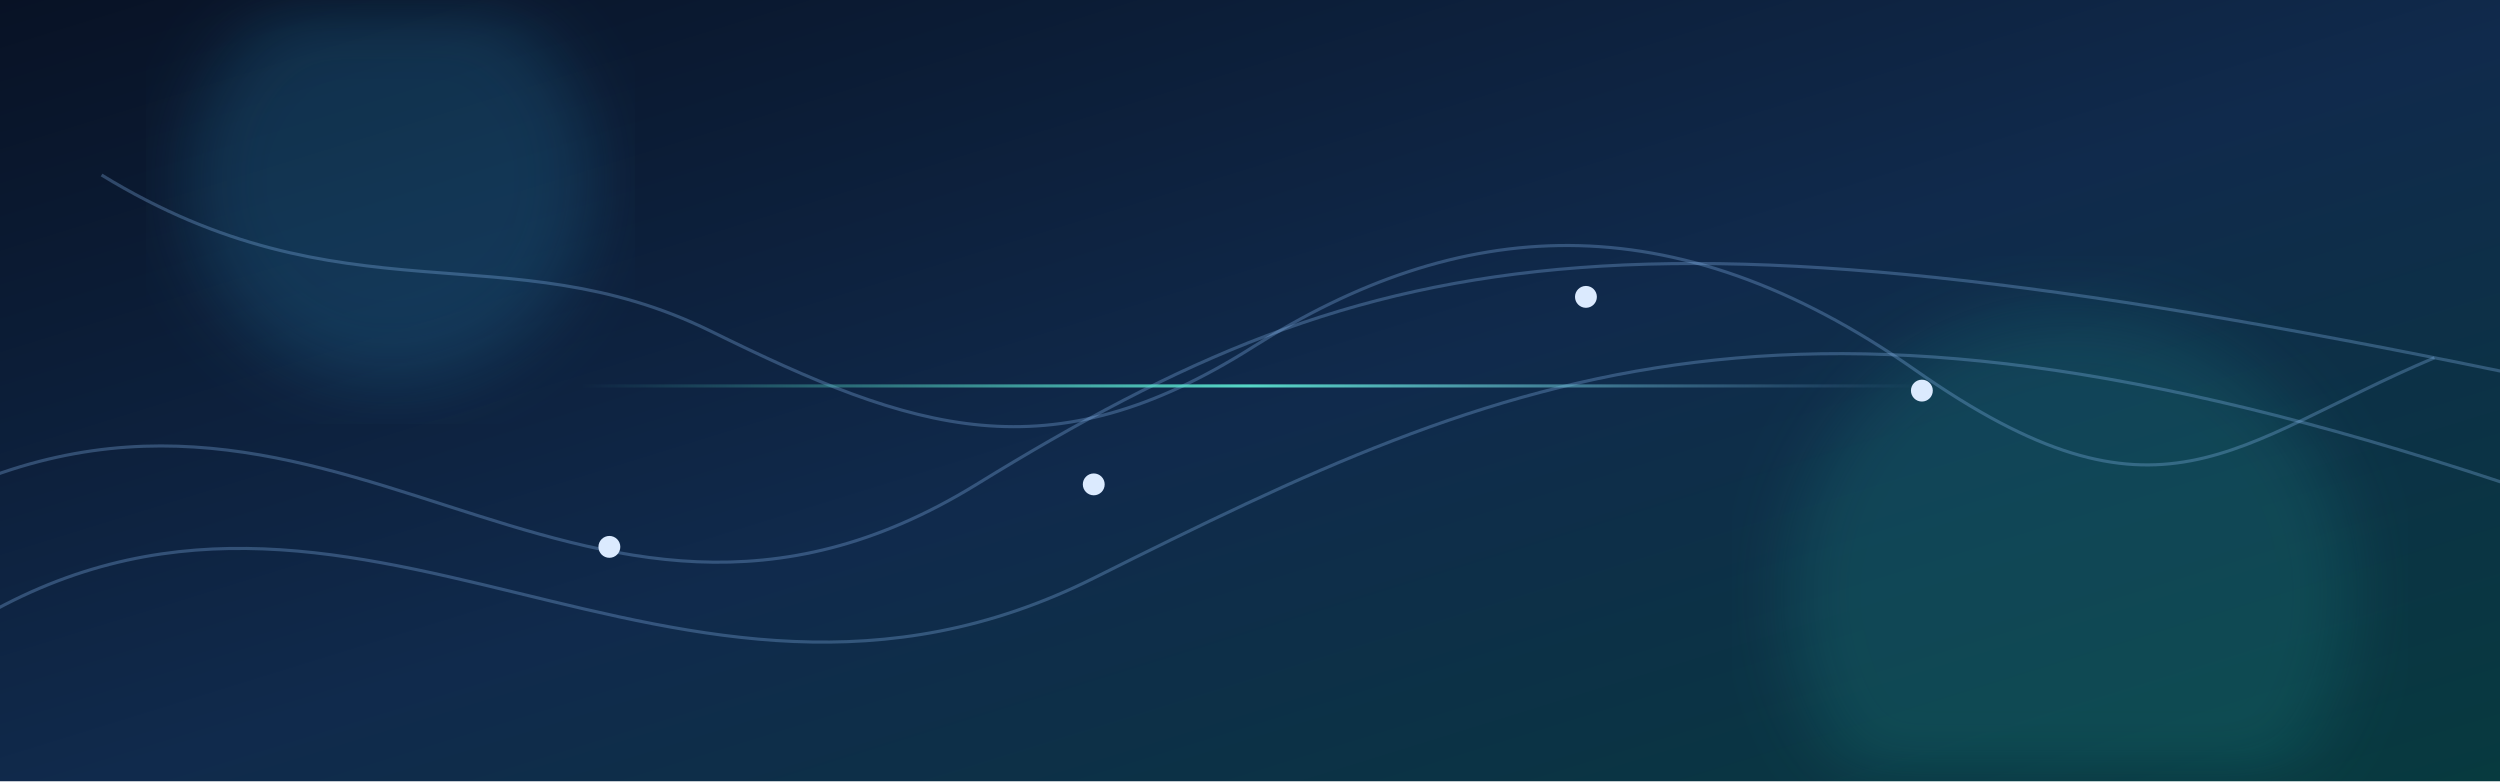
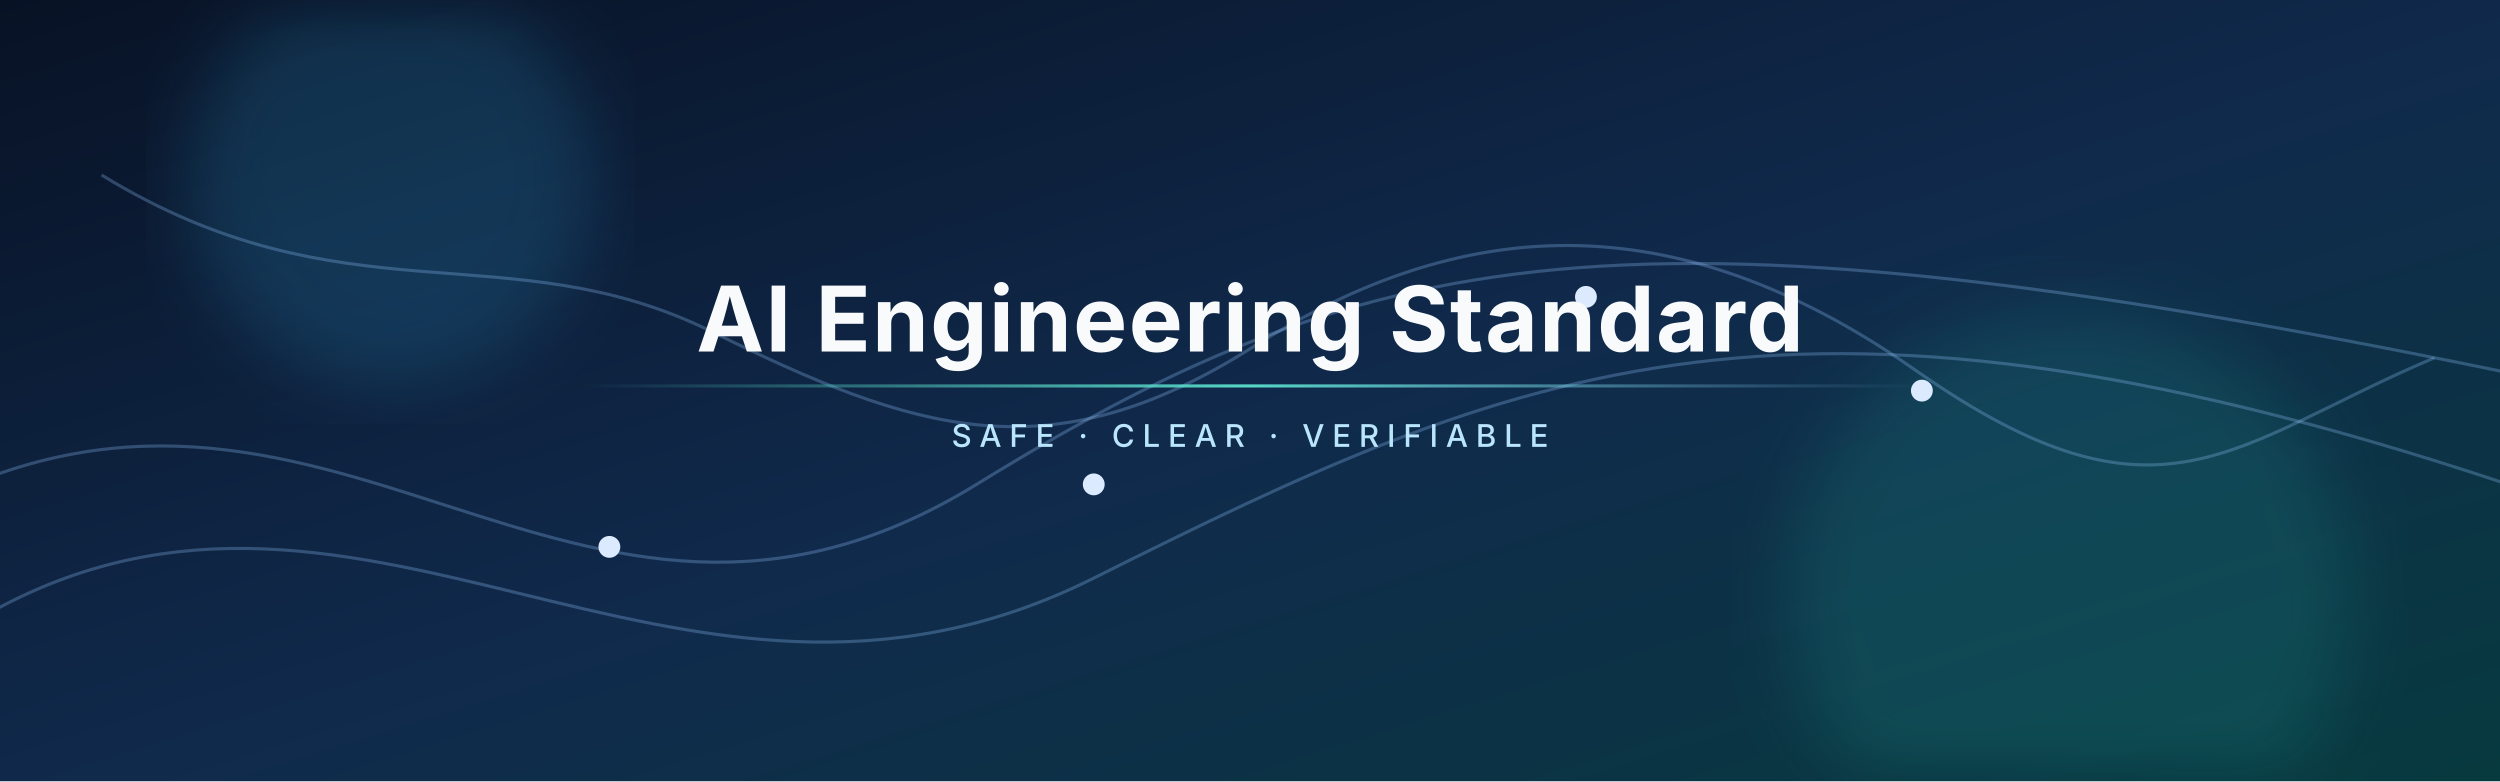
<svg xmlns="http://www.w3.org/2000/svg" width="1600" height="500" viewBox="0 0 1600 500" role="img" aria-label="Abstract engineering standards banner">
  <defs>
    <linearGradient id="bg" x1="0" y1="0" x2="1" y2="1">
      <stop offset="0" stop-color="#081225" />
      <stop offset="0.52" stop-color="#102a4c" />
      <stop offset="1" stop-color="#073a3f" />
    </linearGradient>
    <linearGradient id="line" x1="0" y1="0" x2="1" y2="0">
      <stop offset="0" stop-color="#5eead4" stop-opacity="0" />
      <stop offset="0.5" stop-color="#5eead4" stop-opacity="0.9" />
      <stop offset="1" stop-color="#93c5fd" stop-opacity="0" />
    </linearGradient>
    <filter id="blur">
      <feGaussianBlur stdDeviation="22" />
    </filter>
  </defs>
  <rect width="1600" height="500" fill="url(#bg)" />
  <circle cx="250" cy="115" r="130" fill="#38bdf8" opacity="0.16" filter="url(#blur)" />
  <circle cx="1325" cy="380" r="180" fill="#2dd4bf" opacity="0.13" filter="url(#blur)" />
  <g fill="none" stroke="#93c5fd" stroke-opacity="0.28" stroke-width="2">
    <path d="M-60 330C210 180 365 470 625 310S1050 120 1660 250" />
    <path d="M-20 400C225 250 430 505 700 370s450-215 920-55" />
    <path d="M65 112c155 95 260 36 390 100s216 93 347 10 267-95 424 15 202 47 332-8" />
  </g>
  <g fill="#dbeafe">
    <circle cx="390" cy="350" r="7" />
    <circle cx="700" cy="310" r="7" />
    <circle cx="1015" cy="190" r="7" />
    <circle cx="1230" cy="250" r="7" />
  </g>
  <rect x="370" y="246" width="860" height="2" fill="url(#line)" />
+   <g fill="#f8fafc" font-family="Inter, Segoe UI, Arial, sans-serif" text-anchor="middle">
+     <text x="800" y="225" font-size="58" font-weight="700" letter-spacing="1">AI Engineering Standard</text>
+     <text x="800" y="286" fill="#bae6fd" font-size="20" font-weight="500" letter-spacing="5">SAFE · CLEAR · VERIFIABLE</text>
+   </g>
</svg>
